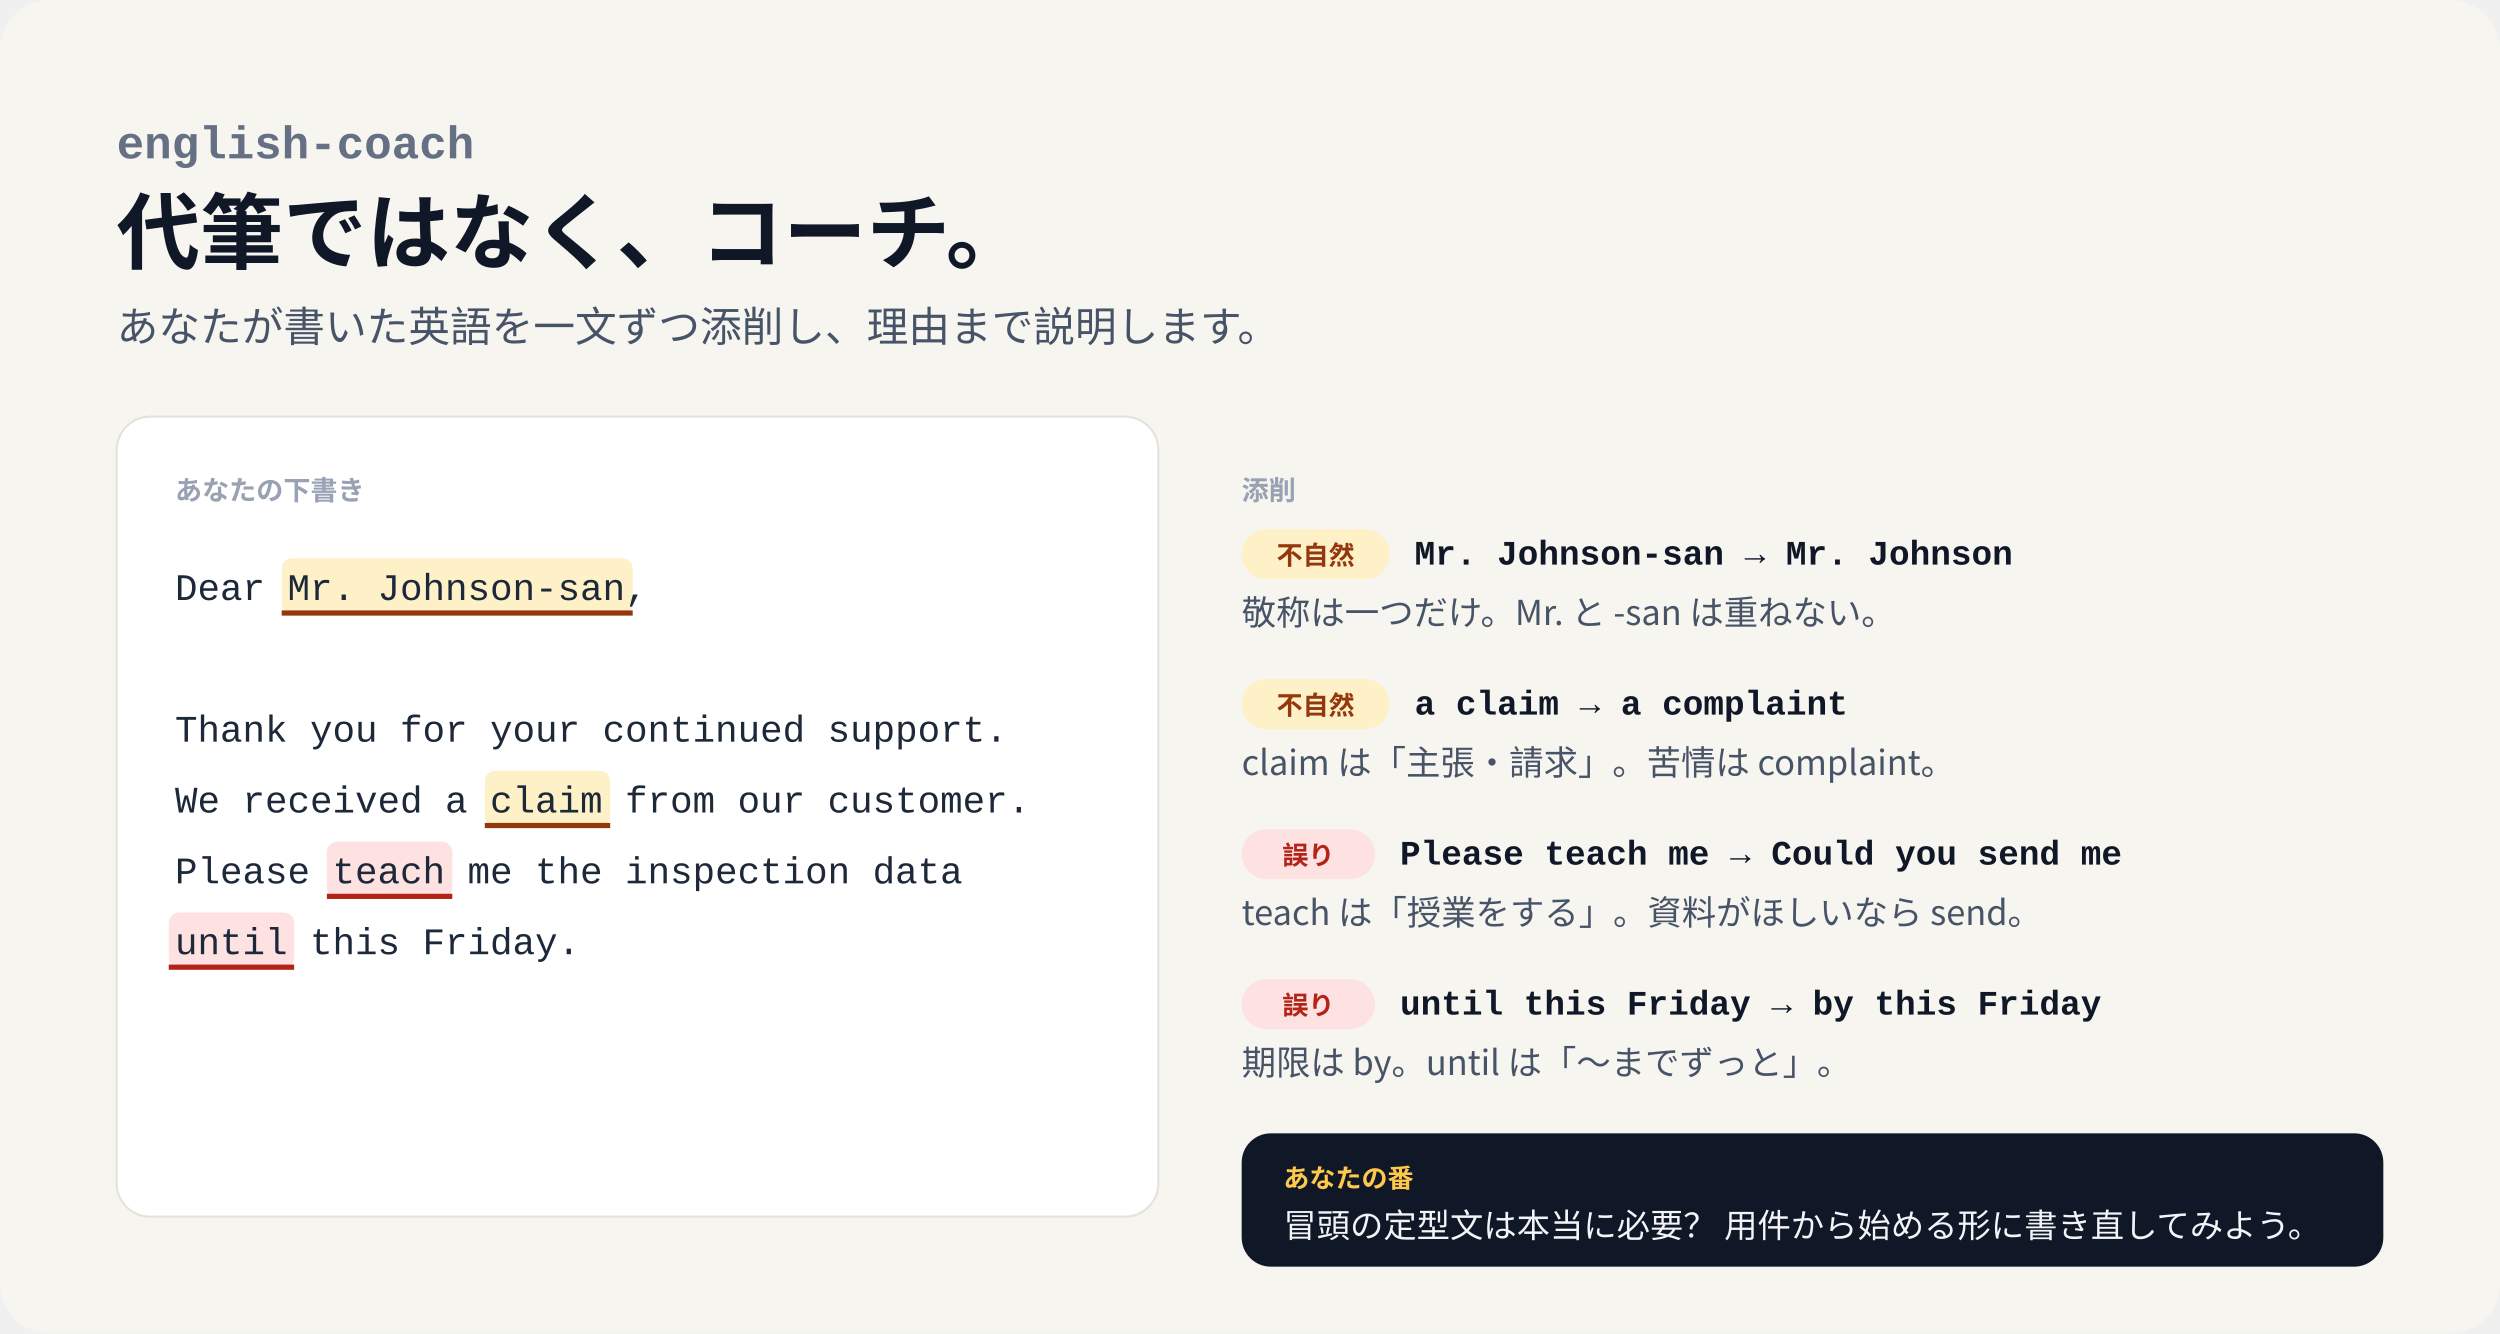
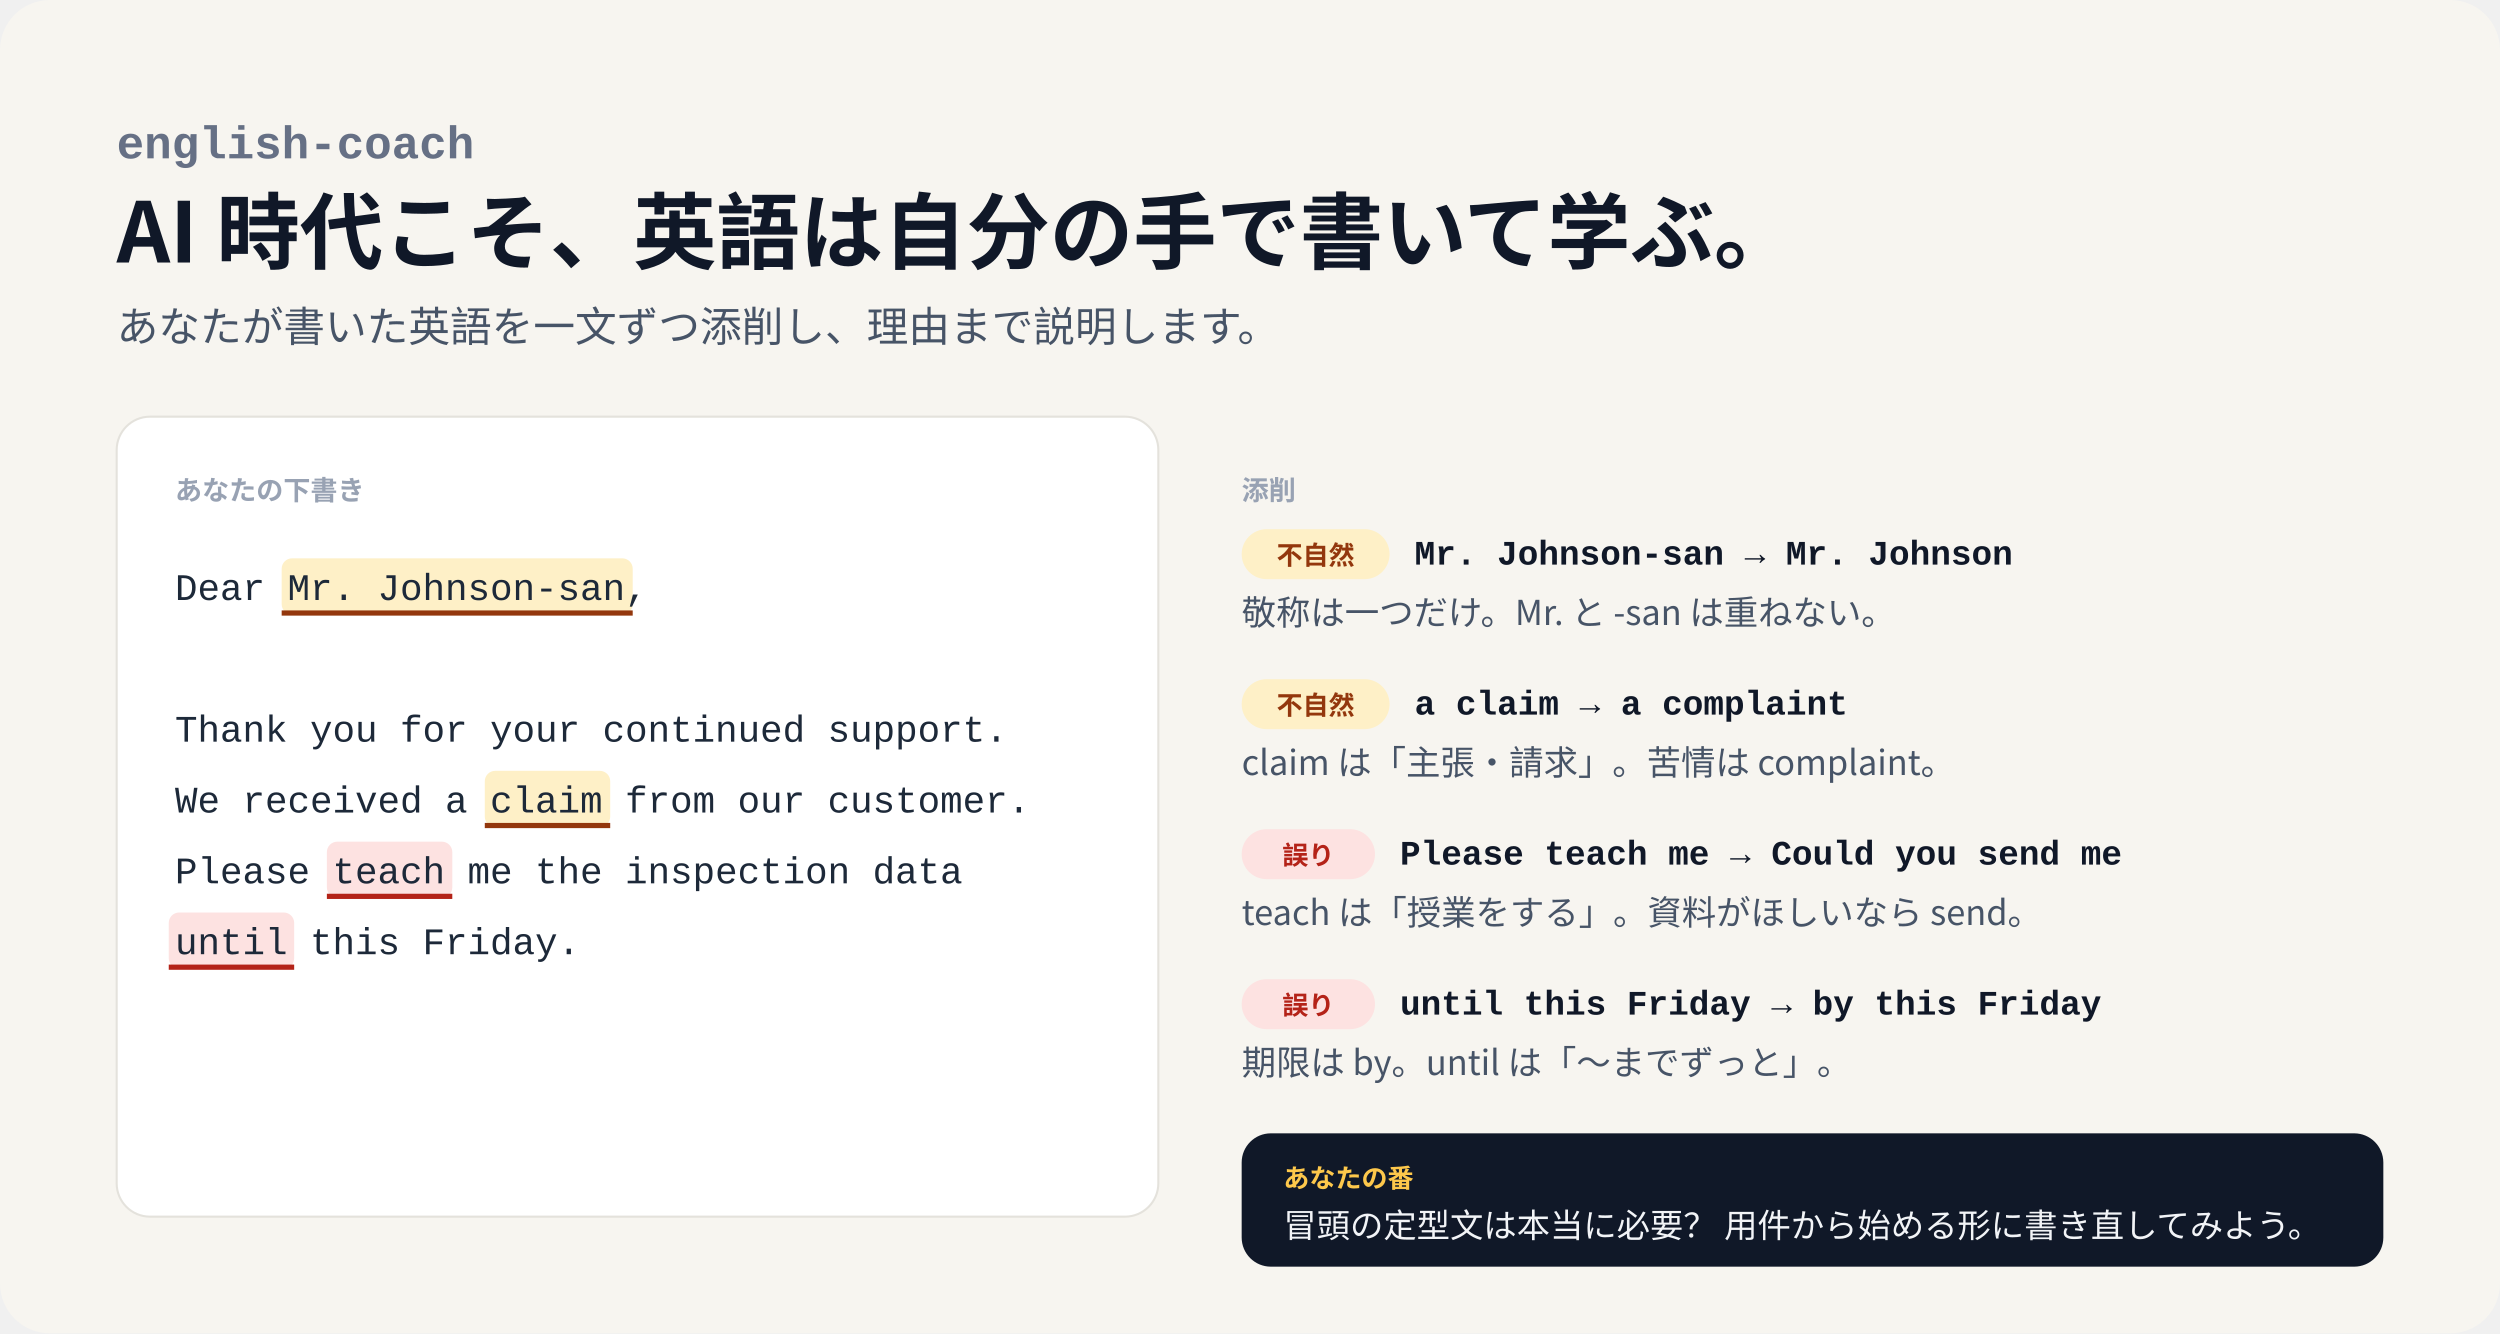
<svg xmlns="http://www.w3.org/2000/svg" width="1200" height="640" viewBox="0 0 1200 640">
  <rect width="1200" height="640" rx="24" fill="#f7f5f0" />
  <text x="56" y="76" font-family="ui-monospace, SFMono-Regular, Menlo, Consolas, 'Liberation Mono', monospace" font-size="22" font-weight="600" fill="#667085" text-anchor="start">english-coach</text>
-   <text x="56" y="126" font-family="-apple-system, BlinkMacSystemFont, 'Segoe UI', 'PingFang SC', 'PingFang TC', 'Hiragino Sans', 'Noto Sans CJK SC', 'Microsoft YaHei', 'Yu Gothic', sans-serif" font-size="40" font-weight="700" fill="#101828" text-anchor="start">代筆ではなく、コーチ。</text>
+   <text x="56" y="126" font-family="-apple-system, BlinkMacSystemFont, 'Segoe UI', 'PingFang SC', 'PingFang TC', 'Hiragino Sans', 'Noto Sans CJK SC', 'Microsoft YaHei', 'Yu Gothic', sans-serif" font-size="40" font-weight="700" fill="#101828" text-anchor="start">AI 時代こそ、英語は自分の手で書いて学ぶ。</text>
  <text x="56" y="164" font-family="-apple-system, BlinkMacSystemFont, 'Segoe UI', 'PingFang SC', 'PingFang TC', 'Hiragino Sans', 'Noto Sans CJK SC', 'Microsoft YaHei', 'Yu Gothic', sans-serif" font-size="20" font-weight="400" fill="#475467" text-anchor="start">あなたが書いた英語を一文ずつ添削し、理由まで説明します。</text>
  <rect x="56" y="200" width="500" height="384" rx="16" fill="#ffffff" stroke="#e4e2dc" />
  <text x="84" y="240" font-family="-apple-system, BlinkMacSystemFont, 'Segoe UI', 'PingFang SC', 'PingFang TC', 'Hiragino Sans', 'Noto Sans CJK SC', 'Microsoft YaHei', 'Yu Gothic', sans-serif" font-size="13" font-weight="700" fill="#98a2b3" text-anchor="start">あなたの下書き</text>
  <rect x="135.2" y="268" width="168.5" height="27" rx="5" fill="#fef0c7" />
  <rect x="135.2" y="293" width="168.5" height="2.5" fill="#93370d" />
  <rect x="232.7" y="370" width="60.2" height="27" rx="5" fill="#fef0c7" />
  <rect x="232.7" y="395" width="60.2" height="2.5" fill="#93370d" />
  <rect x="156.9" y="404" width="60.2" height="27" rx="5" fill="#fde2e1" />
  <rect x="156.9" y="429" width="60.2" height="2.5" fill="#b42318" />
  <rect x="81.0" y="438" width="60.2" height="27" rx="5" fill="#fde2e1" />
  <rect x="81.0" y="463" width="60.2" height="2.5" fill="#b42318" />
  <text x="84" y="288" font-family="ui-monospace, SFMono-Regular, Menlo, Consolas, 'Liberation Mono', monospace" font-size="18" fill="#1d2939" xml:space="preserve">Dear Mr. Johnson-san,</text>
  <text x="84" y="322" font-family="ui-monospace, SFMono-Regular, Menlo, Consolas, 'Liberation Mono', monospace" font-size="18" fill="#1d2939" xml:space="preserve" />
  <text x="84" y="356" font-family="ui-monospace, SFMono-Regular, Menlo, Consolas, 'Liberation Mono', monospace" font-size="18" fill="#1d2939" xml:space="preserve">Thank you for your continued support.</text>
  <text x="84" y="390" font-family="ui-monospace, SFMono-Regular, Menlo, Consolas, 'Liberation Mono', monospace" font-size="18" fill="#1d2939" xml:space="preserve">We received a claim from our customer.</text>
  <text x="84" y="424" font-family="ui-monospace, SFMono-Regular, Menlo, Consolas, 'Liberation Mono', monospace" font-size="18" fill="#1d2939" xml:space="preserve">Please teach me the inspection data</text>
  <text x="84" y="458" font-family="ui-monospace, SFMono-Regular, Menlo, Consolas, 'Liberation Mono', monospace" font-size="18" fill="#1d2939" xml:space="preserve">until this Friday.</text>
  <text x="596" y="240" font-family="-apple-system, BlinkMacSystemFont, 'Segoe UI', 'PingFang SC', 'PingFang TC', 'Hiragino Sans', 'Noto Sans CJK SC', 'Microsoft YaHei', 'Yu Gothic', sans-serif" font-size="13" font-weight="700" fill="#98a2b3" text-anchor="start">添削</text>
  <rect x="596" y="254" width="71" height="24" rx="12" fill="#fef0c7" />
  <text x="631.5" y="271" font-family="-apple-system, BlinkMacSystemFont, 'Segoe UI', 'PingFang SC', 'PingFang TC', 'Hiragino Sans', 'Noto Sans CJK SC', 'Microsoft YaHei', 'Yu Gothic', sans-serif" font-size="12.5" font-weight="700" fill="#93370d" text-anchor="middle">不自然</text>
  <text x="679" y="271" font-family="ui-monospace, SFMono-Regular, Menlo, Consolas, 'Liberation Mono', monospace" font-size="16.5" font-weight="600" fill="#101828" text-anchor="start">Mr. Johnson-san → Mr. Johnson</text>
  <text x="596" y="300" font-family="-apple-system, BlinkMacSystemFont, 'Segoe UI', 'PingFang SC', 'PingFang TC', 'Hiragino Sans', 'Noto Sans CJK SC', 'Microsoft YaHei', 'Yu Gothic', sans-serif" font-size="16.5" font-weight="400" fill="#475467" text-anchor="start">敬称は一つだけ。Mr. と -san は重ねない。</text>
  <rect x="596" y="326" width="71" height="24" rx="12" fill="#fef0c7" />
  <text x="631.5" y="343" font-family="-apple-system, BlinkMacSystemFont, 'Segoe UI', 'PingFang SC', 'PingFang TC', 'Hiragino Sans', 'Noto Sans CJK SC', 'Microsoft YaHei', 'Yu Gothic', sans-serif" font-size="12.5" font-weight="700" fill="#93370d" text-anchor="middle">不自然</text>
  <text x="679" y="343" font-family="ui-monospace, SFMono-Regular, Menlo, Consolas, 'Liberation Mono', monospace" font-size="16.5" font-weight="600" fill="#101828" text-anchor="start">a claim → a complaint</text>
  <text x="596" y="372" font-family="-apple-system, BlinkMacSystemFont, 'Segoe UI', 'PingFang SC', 'PingFang TC', 'Hiragino Sans', 'Noto Sans CJK SC', 'Microsoft YaHei', 'Yu Gothic', sans-serif" font-size="16.5" font-weight="400" fill="#475467" text-anchor="start">claim は「主張・請求」。苦情は complaint。</text>
  <rect x="596" y="398" width="64" height="24" rx="12" fill="#fde2e1" />
  <text x="628.0" y="415" font-family="-apple-system, BlinkMacSystemFont, 'Segoe UI', 'PingFang SC', 'PingFang TC', 'Hiragino Sans', 'Noto Sans CJK SC', 'Microsoft YaHei', 'Yu Gothic', sans-serif" font-size="12.5" font-weight="700" fill="#b42318" text-anchor="middle">誤り</text>
  <text x="672" y="415" font-family="ui-monospace, SFMono-Regular, Menlo, Consolas, 'Liberation Mono', monospace" font-size="16.5" font-weight="600" fill="#101828" text-anchor="start">Please teach me → Could you send me</text>
  <text x="596" y="444" font-family="-apple-system, BlinkMacSystemFont, 'Segoe UI', 'PingFang SC', 'PingFang TC', 'Hiragino Sans', 'Noto Sans CJK SC', 'Microsoft YaHei', 'Yu Gothic', sans-serif" font-size="16.5" font-weight="400" fill="#475467" text-anchor="start">teach は「授業をする」。資料がほしいなら send。</text>
  <rect x="596" y="470" width="64" height="24" rx="12" fill="#fde2e1" />
  <text x="628.0" y="487" font-family="-apple-system, BlinkMacSystemFont, 'Segoe UI', 'PingFang SC', 'PingFang TC', 'Hiragino Sans', 'Noto Sans CJK SC', 'Microsoft YaHei', 'Yu Gothic', sans-serif" font-size="12.5" font-weight="700" fill="#b42318" text-anchor="middle">誤り</text>
  <text x="672" y="487" font-family="ui-monospace, SFMono-Regular, Menlo, Consolas, 'Liberation Mono', monospace" font-size="16.5" font-weight="600" fill="#101828" text-anchor="start">until this Friday → by this Friday</text>
  <text x="596" y="516" font-family="-apple-system, BlinkMacSystemFont, 'Segoe UI', 'PingFang SC', 'PingFang TC', 'Hiragino Sans', 'Noto Sans CJK SC', 'Microsoft YaHei', 'Yu Gothic', sans-serif" font-size="16.5" font-weight="400" fill="#475467" text-anchor="start">期限は by。until は「〜までずっと」。</text>
  <rect x="596" y="544" width="548" height="64" rx="14" fill="#101828" />
  <text x="616" y="570" font-family="-apple-system, BlinkMacSystemFont, 'Segoe UI', 'PingFang SC', 'PingFang TC', 'Hiragino Sans', 'Noto Sans CJK SC', 'Microsoft YaHei', 'Yu Gothic', sans-serif" font-size="12.5" font-weight="700" fill="#fec84b" text-anchor="start">あなたの番</text>
  <text x="616" y="594" font-family="-apple-system, BlinkMacSystemFont, 'Segoe UI', 'PingFang SC', 'PingFang TC', 'Hiragino Sans', 'Noto Sans CJK SC', 'Microsoft YaHei', 'Yu Gothic', sans-serif" font-size="16" font-weight="400" fill="#f2f4f7" text-anchor="start">冒頭の定型文は本当に必要？ 用件から始める形に書き直してみよう。</text>
</svg>
